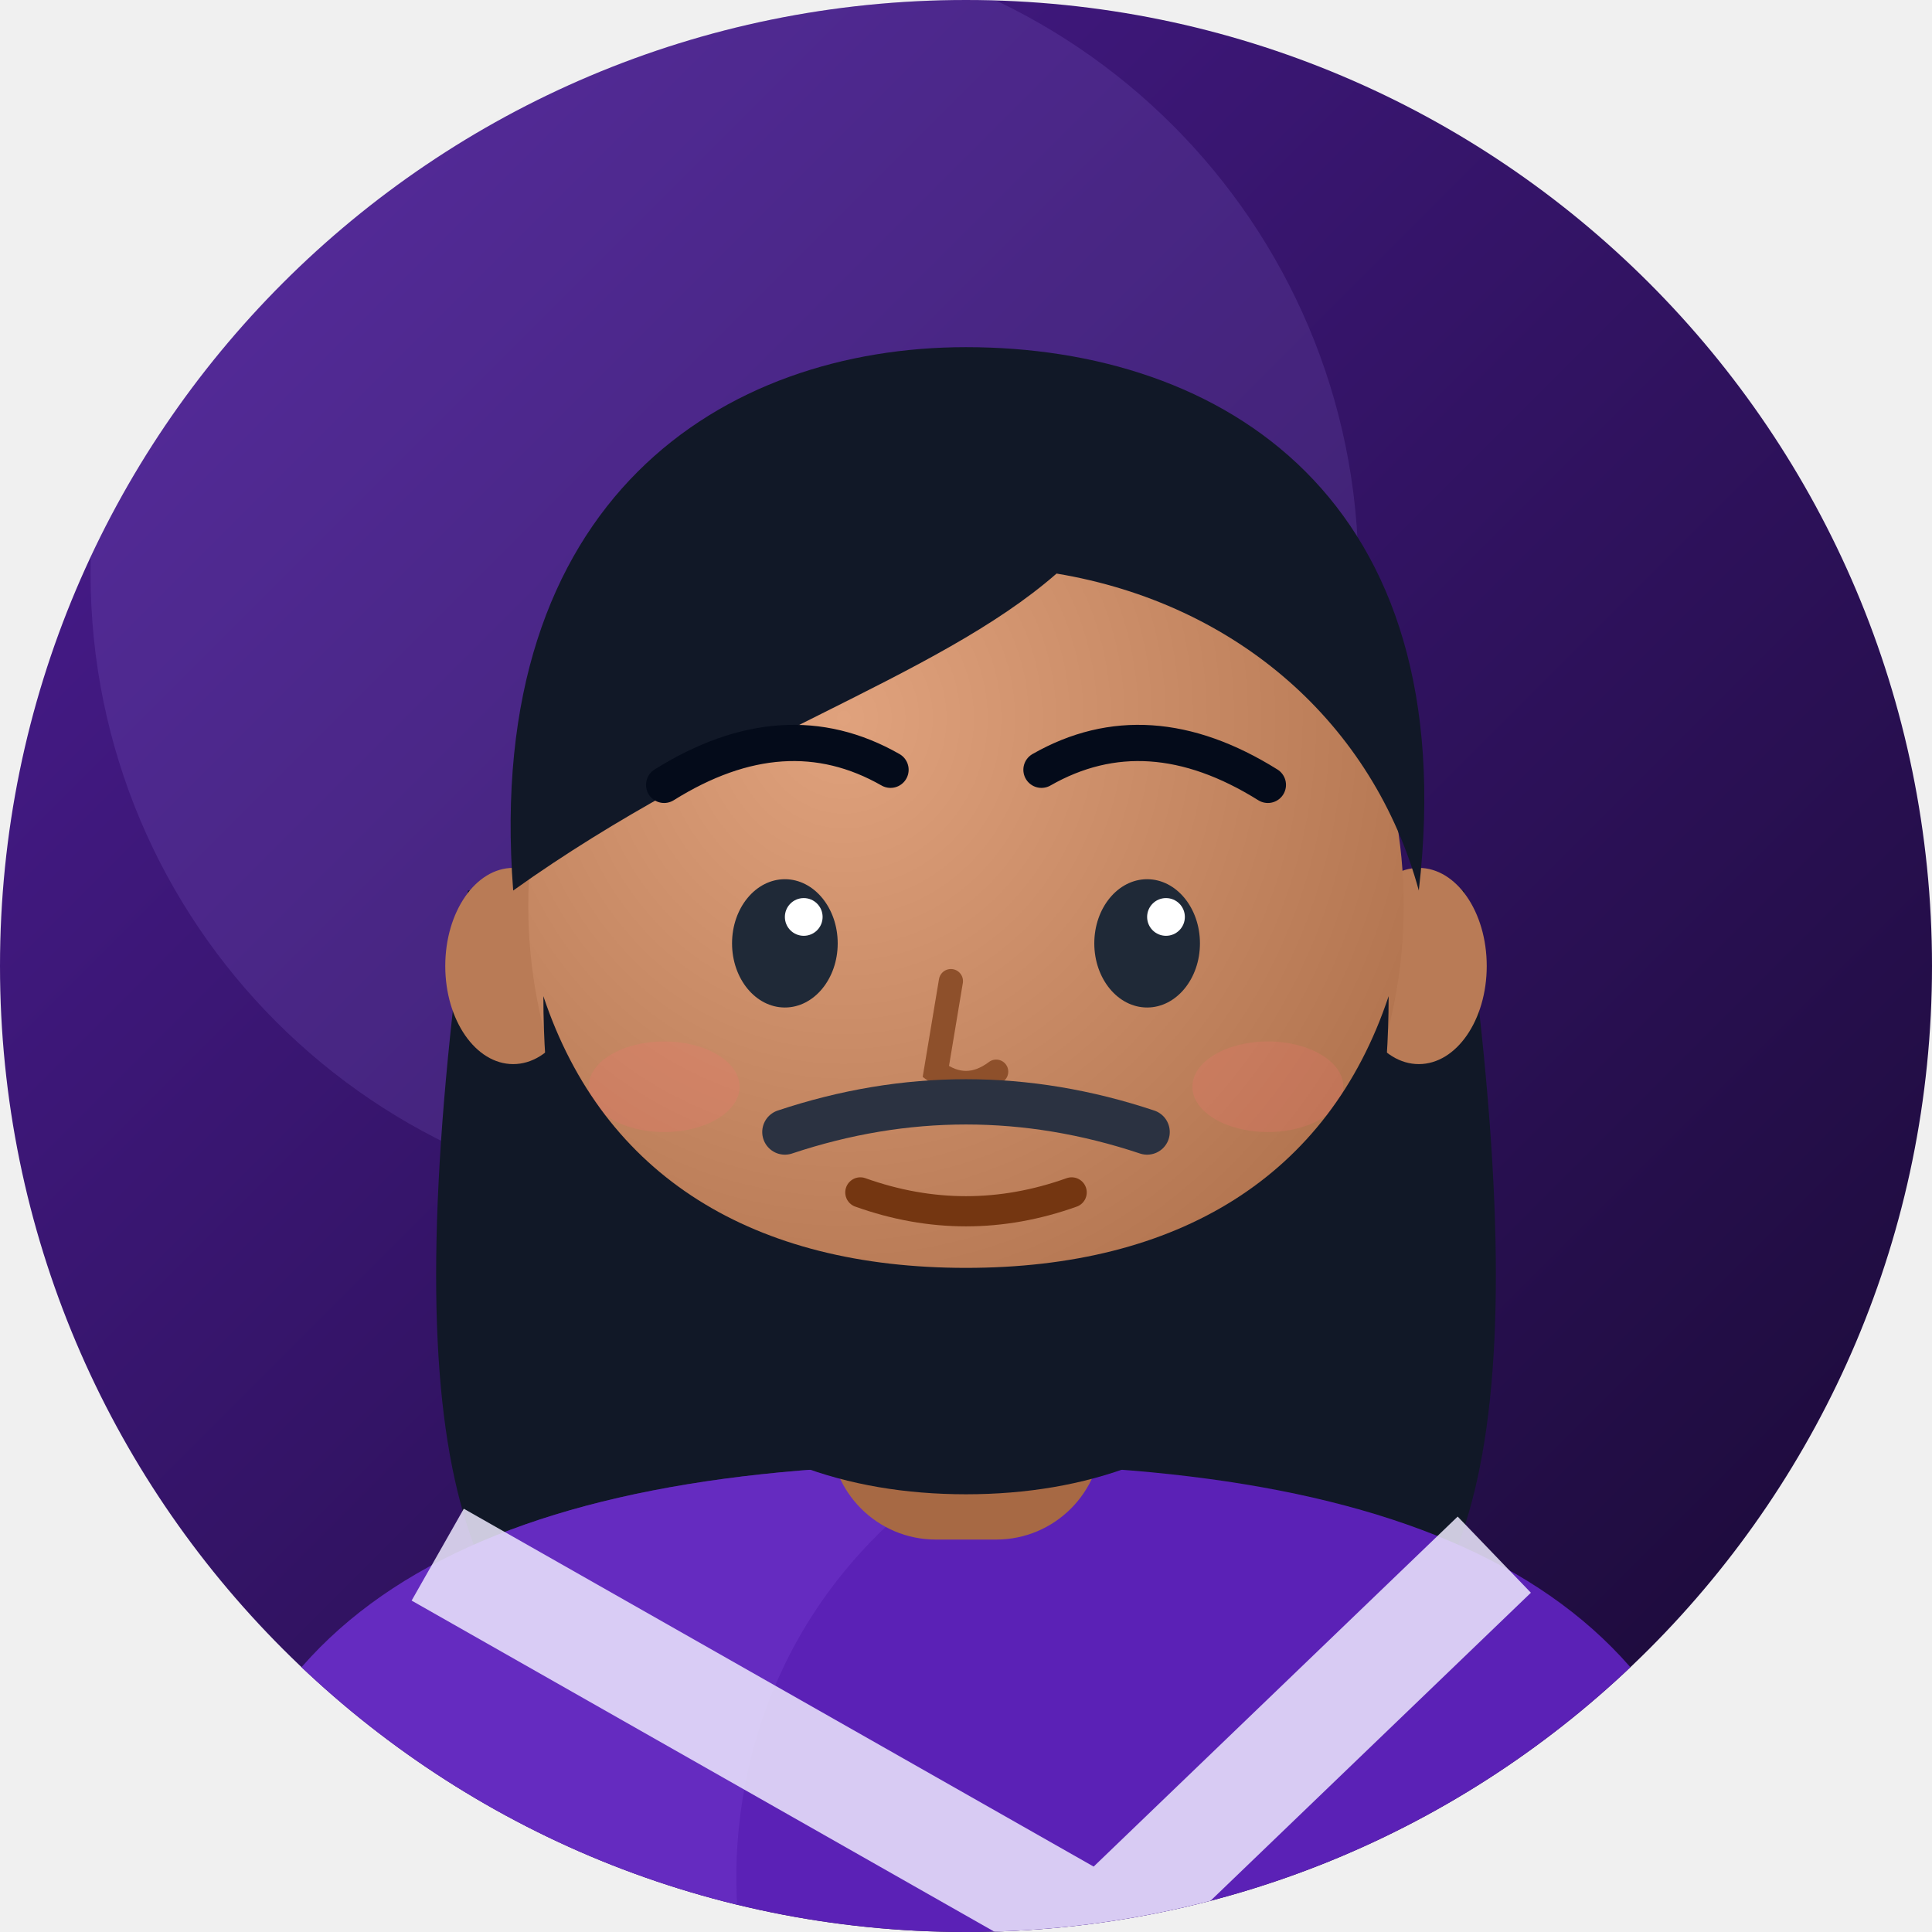
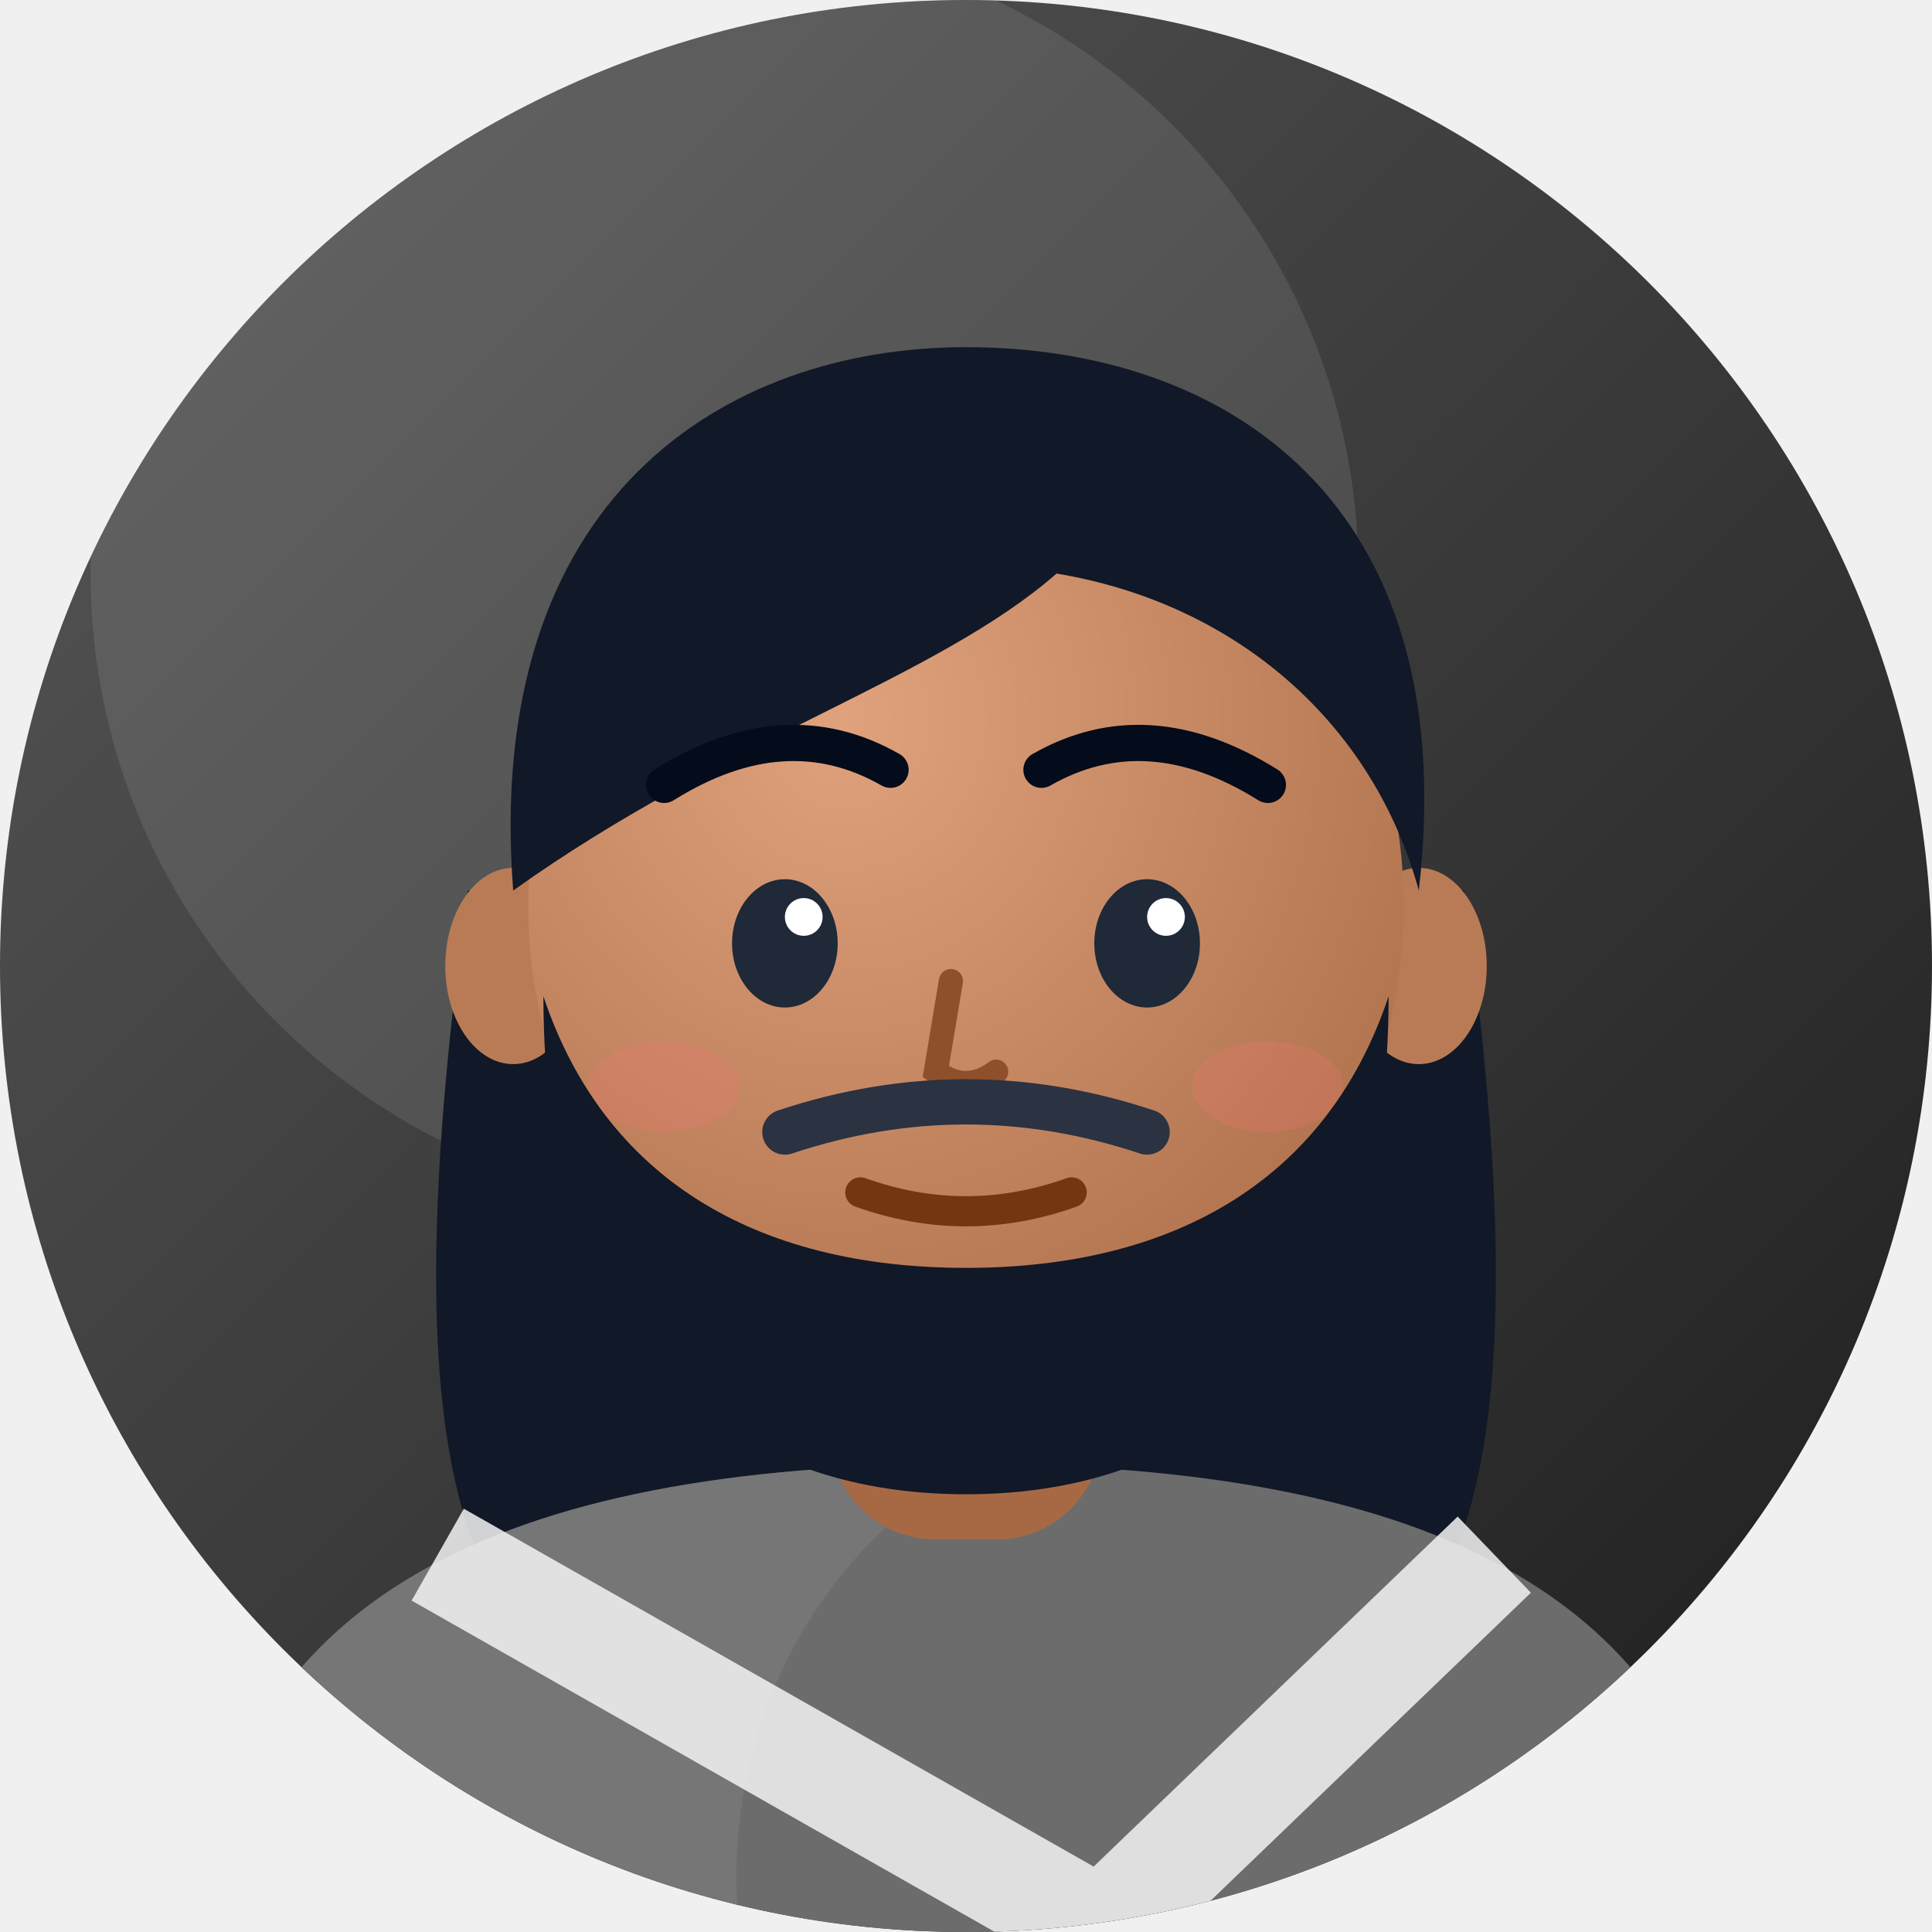
<svg xmlns="http://www.w3.org/2000/svg" viewBox="0 0 256 256" width="256" height="256" role="img" aria-label="ibn_arabi">
  <defs>
    <linearGradient id="g-ibn_arabi" x1="0" y1="0" x2="1" y2="1">
-       <stop offset="0" stop-color="#4c1d95" />
-       <stop offset="1" stop-color="#170930" />
+       <stop offset="0" stop-color="#595959" />
+       <stop offset="1" stop-color="#1c1c1c" />
    </linearGradient>
    <radialGradient id="f-ibn_arabi" cx=".36" cy=".3" r=".8">
      <stop offset="0" stop-color="#e0a27d" />
      <stop offset="1" stop-color="#ad6f4a" />
    </radialGradient>
    <clipPath id="c-ibn_arabi">
      <circle cx="128" cy="128" r="128" />
    </clipPath>
  </defs>
  <g clip-path="url(#c-ibn_arabi)">
    <rect width="256" height="256" fill="url(#g-ibn_arabi)" />
-     <circle cx="96" cy="76" r="84" fill="#a78bfa" opacity=".14" />
+     <circle cx="96" cy="76" r="84" fill="#c2c2c2" opacity=".14" />
    <path d="M62 118 C52 190 60 218 84 226 L172 226 C196 218 204 190 194 118 Z" fill="#111827" />
-     <path d="M26 256 C30 212 66 194 128 194 C190 194 226 212 230 256 Z" fill="#5b21b6" />
-     <path d="M26 256 C30 212 66 194 128 194 C100 212 96 240 98 256 Z" fill="#6f35ca" opacity=".5" />
-     <path d="M58 206 L146 256 L198 206" stroke="#ede9fe" stroke-width="14" opacity=".85" fill="none" />
+     <path d="M26 256 C30 212 66 194 128 194 C190 194 226 212 230 256 Z" fill="#6c6c6c" />
+     <path d="M26 256 C30 212 66 194 128 194 C100 212 96 240 98 256 Z" fill="#808080" opacity=".5" />
+     <path d="M58 206 L146 256 L198 206" stroke="#f3f3f3" stroke-width="14" opacity=".85" fill="none" />
    <rect x="110" y="168" width="36" height="36" rx="14" fill="#a76944" />
    <ellipse cx="68" cy="128" rx="9" ry="13" fill="#b97b56" />
    <ellipse cx="188" cy="128" rx="9" ry="13" fill="#b97b56" />
    <ellipse cx="128" cy="120" rx="58" ry="62" fill="url(#f-ibn_arabi)" />
    <path d="M68 118 C64 66 96 46 128 46 C162 46 194 66 188 118 C182 96 164 80 140 76 C124 90 96 98 68 118 Z" fill="#111827" />
    <g stroke="#040b1a" stroke-width="4.8" stroke-linecap="round" fill="none">
      <path d="M88 104 Q104 94 118 102" />
      <path d="M138 102 Q152 94 168 104" />
    </g>
    <g fill="#1f2937">
      <ellipse cx="104" cy="125" rx="7" ry="8.5" />
      <ellipse cx="152" cy="125" rx="7" ry="8.5" />
    </g>
    <g fill="#fff">
      <circle cx="106.5" cy="121.5" r="2.5" />
      <circle cx="154.5" cy="121.5" r="2.5" />
    </g>
    <ellipse cx="88" cy="144" rx="10" ry="6" fill="#f87171" opacity=".22" />
    <ellipse cx="168" cy="144" rx="10" ry="6" fill="#f87171" opacity=".22" />
    <path d="M126 130 L124 142 Q128 145 132 142" stroke="#8e502b" stroke-width="3.2" fill="none" stroke-linecap="round" />
    <path d="M114 158 Q128 163 142 158" stroke="#743611" stroke-width="4" fill="none" stroke-linecap="round" />
    <path d="M72 132 C72 178 96 198 128 198 C160 198 184 178 184 132 C176 156 156 168 128 168 C100 168 80 156 72 132 Z" fill="#111827" />
    <path d="M104 150 Q128 142 152 150" stroke="#2b3241" stroke-width="6" stroke-linecap="round" fill="none" />
  </g>
</svg>
